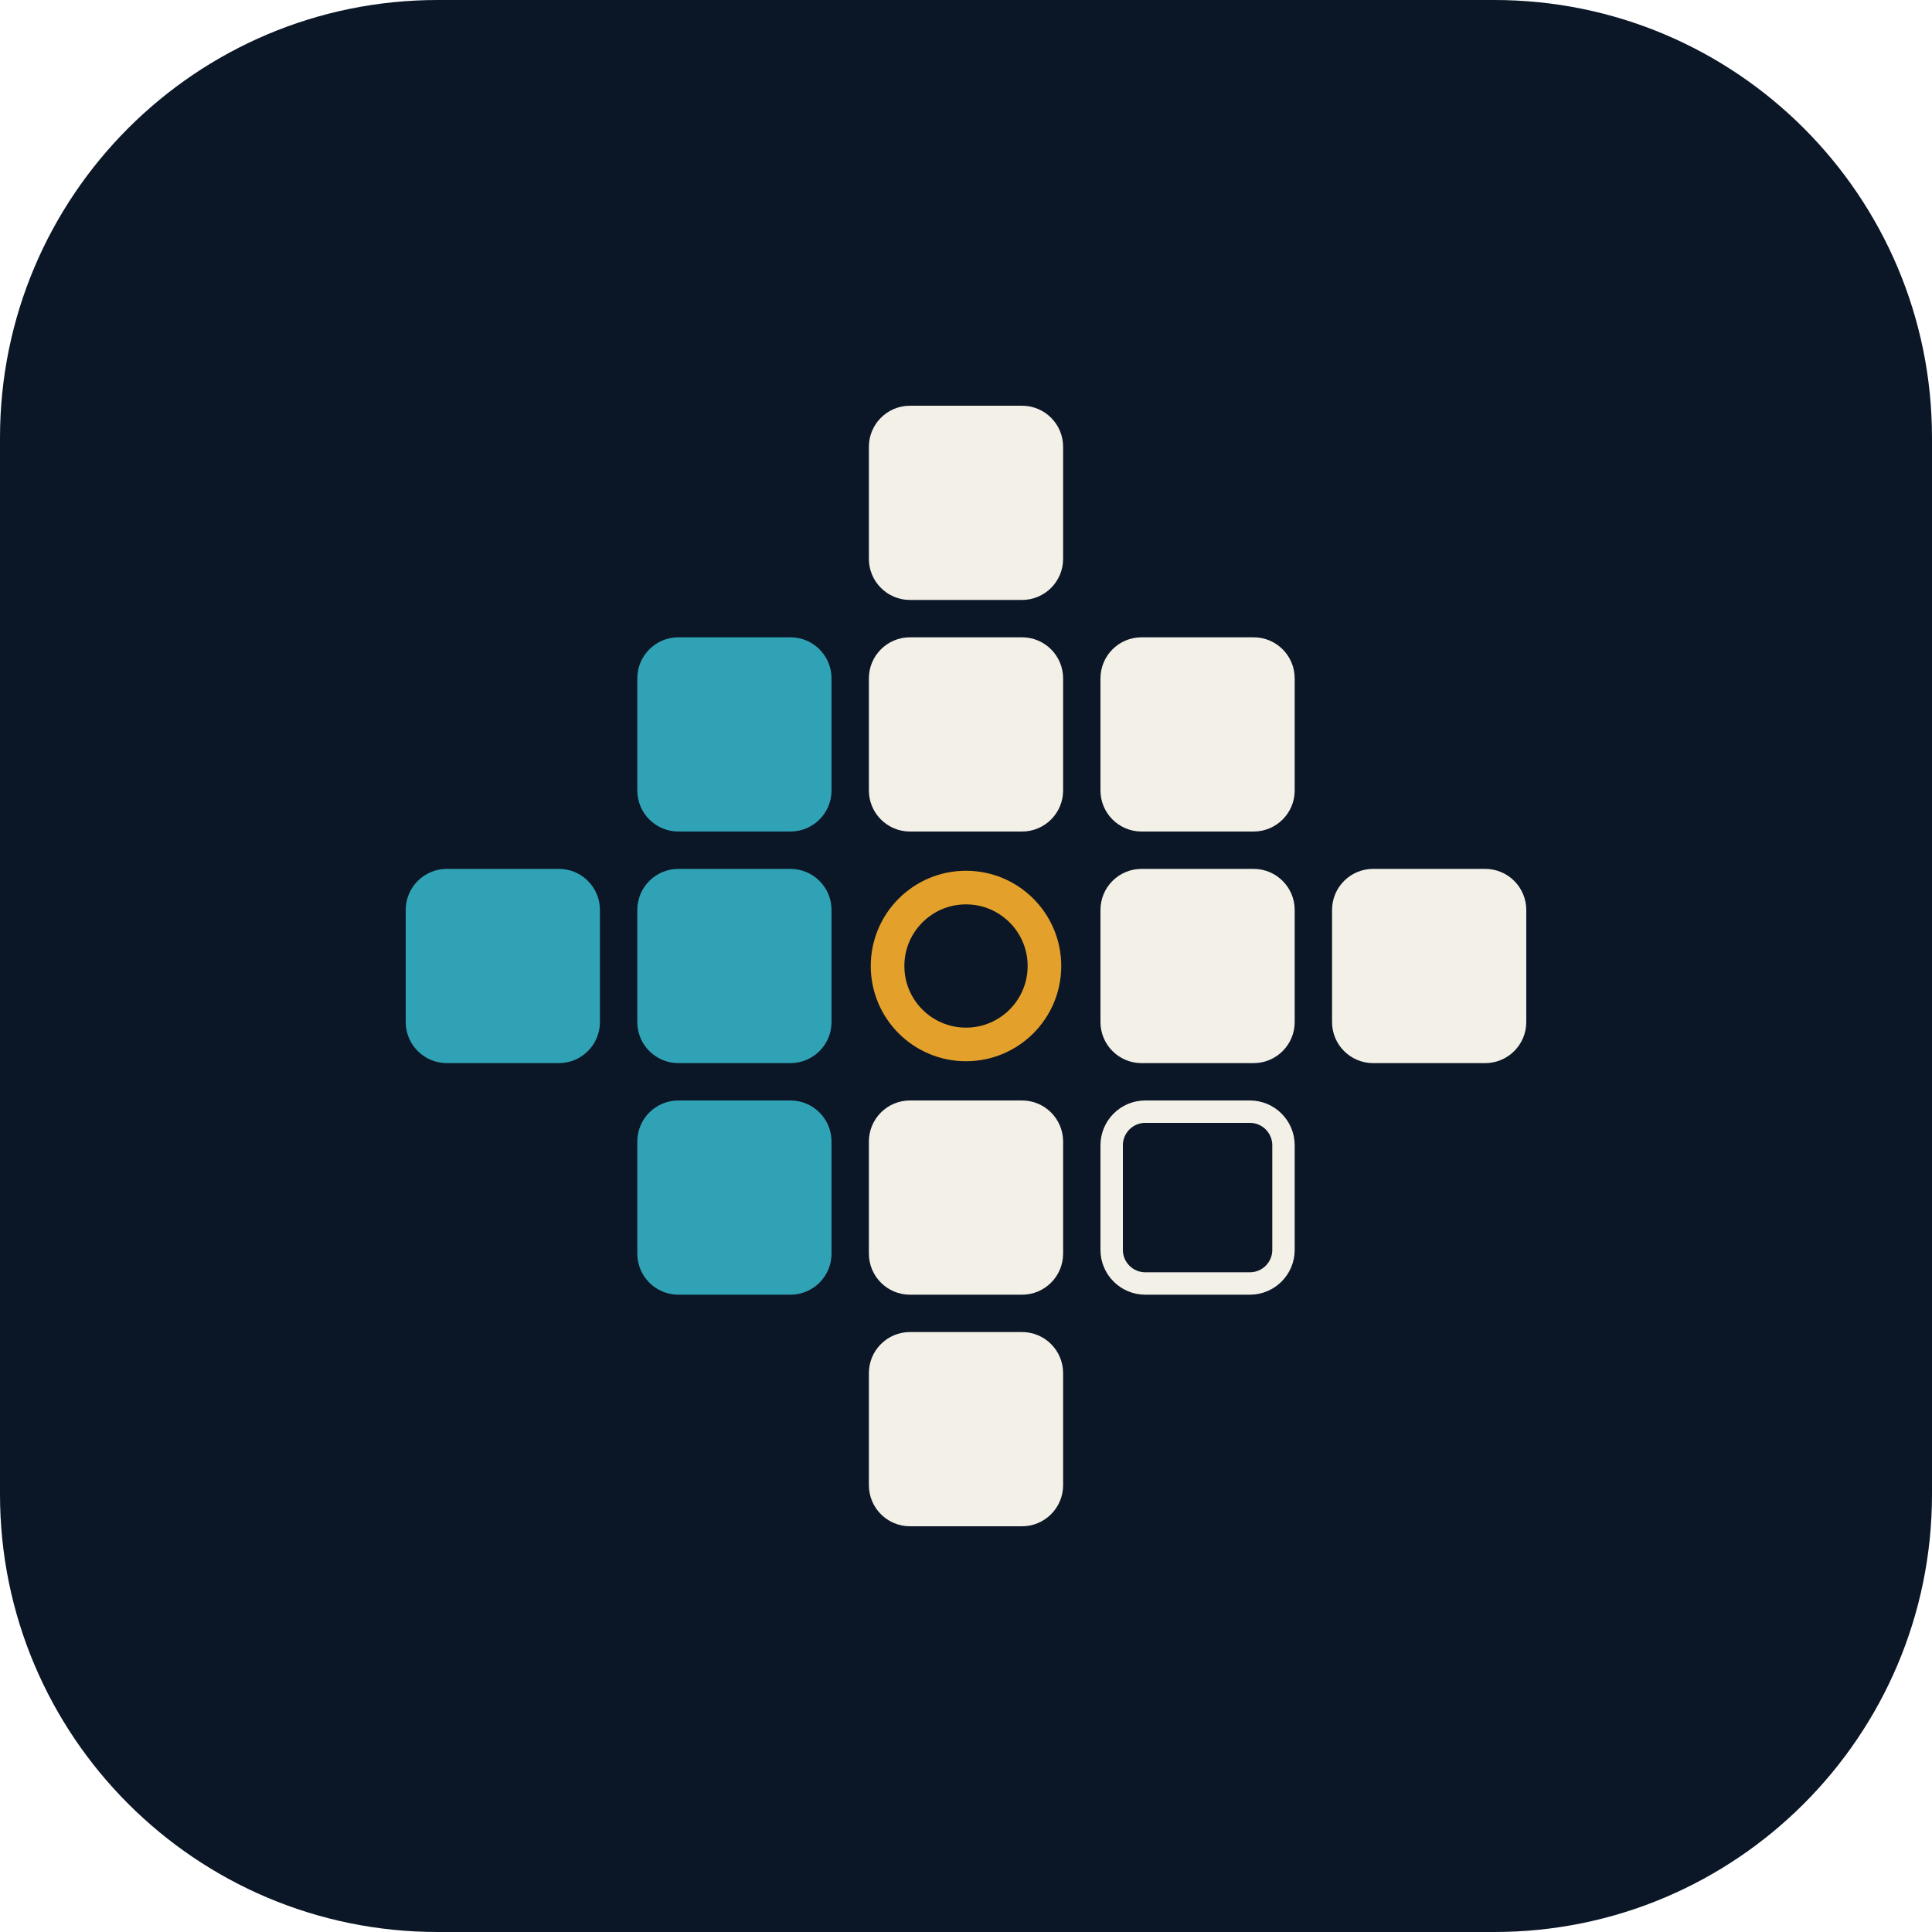
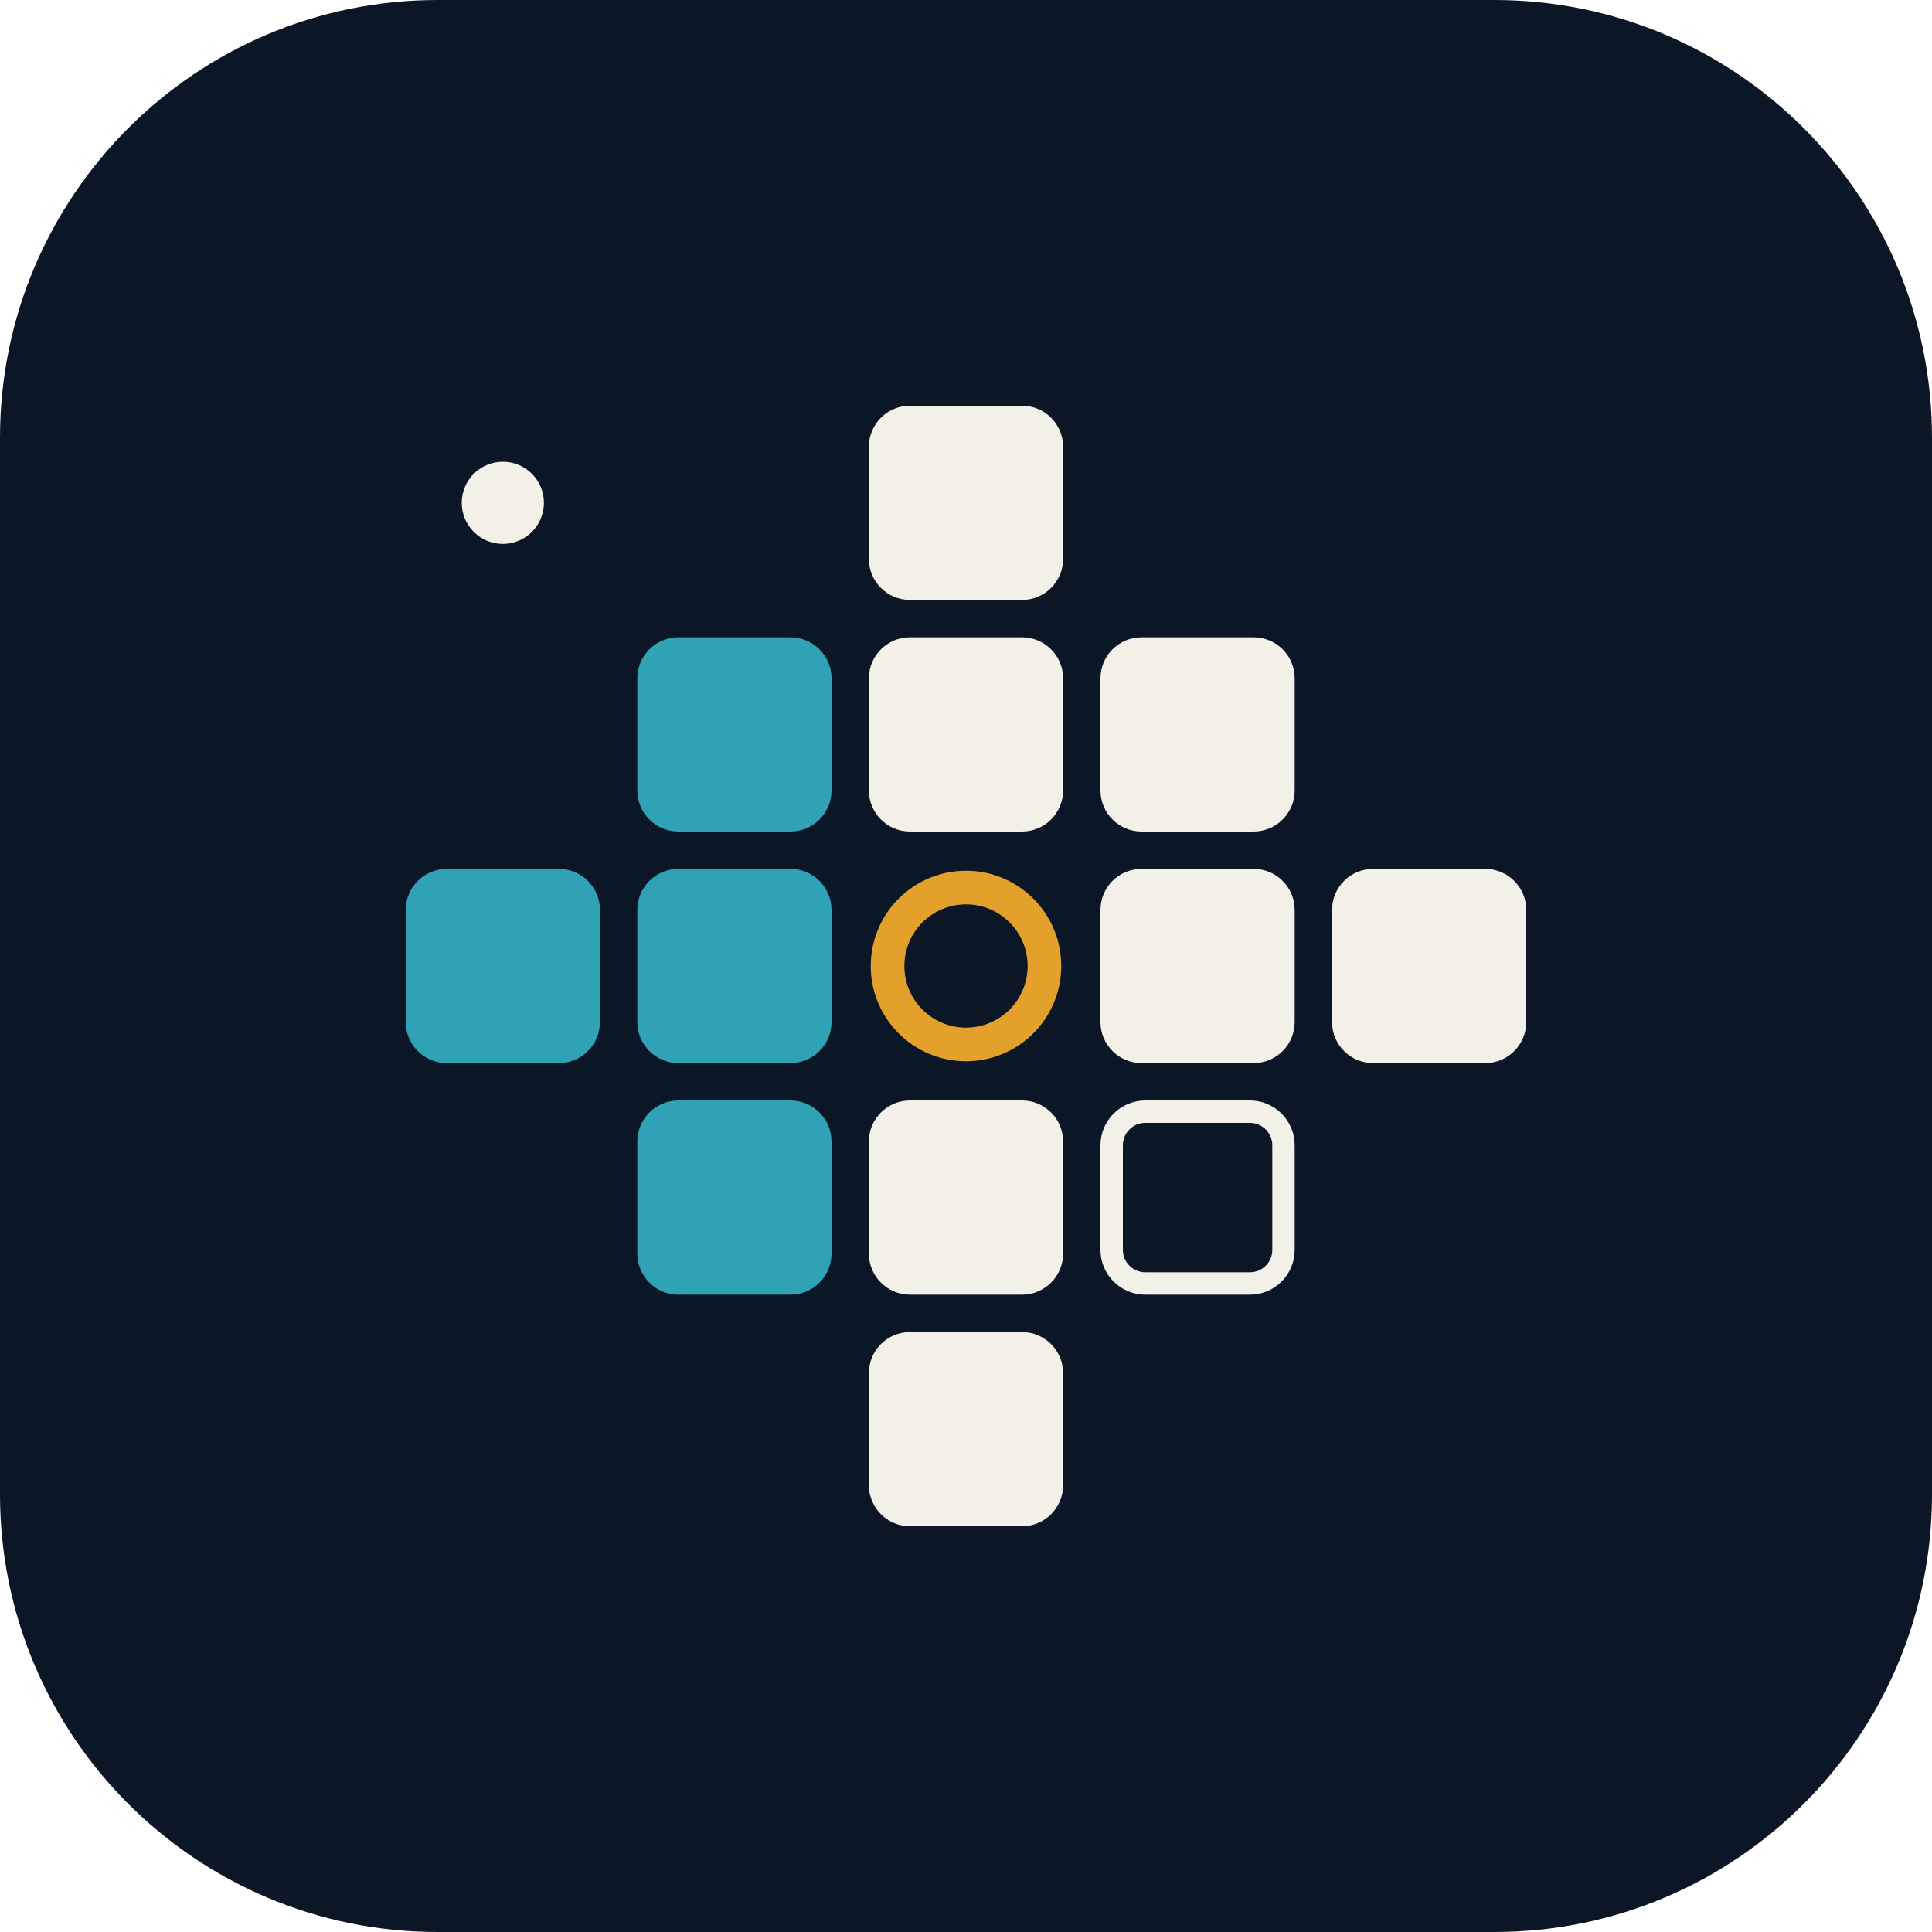
<svg xmlns="http://www.w3.org/2000/svg" viewBox="0 0 1024 1024" width="1024" height="1024" role="img" aria-label="ATMDH / OAMT app icon">
  <rect width="1024" height="1024" rx="232" fill="#0B1626" />
  <g transform="translate(215.04,215.04) scale(1.979733)">
    <rect x="124" y="0" width="52" height="52" rx="11" fill="#F3F0E8" />
    <rect x="62" y="62" width="52" height="52" rx="11" fill="#2FA3B5" />
    <rect x="124" y="62" width="52" height="52" rx="11" fill="#F3F0E8" />
    <rect x="186" y="62" width="52" height="52" rx="11" fill="#F3F0E8" />
    <rect x="0" y="124" width="52" height="52" rx="11" fill="#2FA3B5" />
    <rect x="62" y="124" width="52" height="52" rx="11" fill="#2FA3B5" />
    <rect x="186" y="124" width="52" height="52" rx="11" fill="#F3F0E8" />
    <rect x="248" y="124" width="52" height="52" rx="11" fill="#F3F0E8" />
    <rect x="62" y="186" width="52" height="52" rx="11" fill="#2FA3B5" />
    <rect x="124" y="186" width="52" height="52" rx="11" fill="#F3F0E8" />
    <rect x="189" y="189" width="46" height="46" rx="9" fill="none" stroke="#F3F0E8" stroke-width="6" />
    <rect x="124" y="248" width="52" height="52" rx="11" fill="#F3F0E8" />
    <circle cx="150.0" cy="150.0" r="21" fill="none" stroke="#E3A02B" stroke-width="9" />
+     <circle cx="26.0" cy="26.0" r="11" fill="#F3F0E8" opacity="1.0" />
  </g>
</svg>
